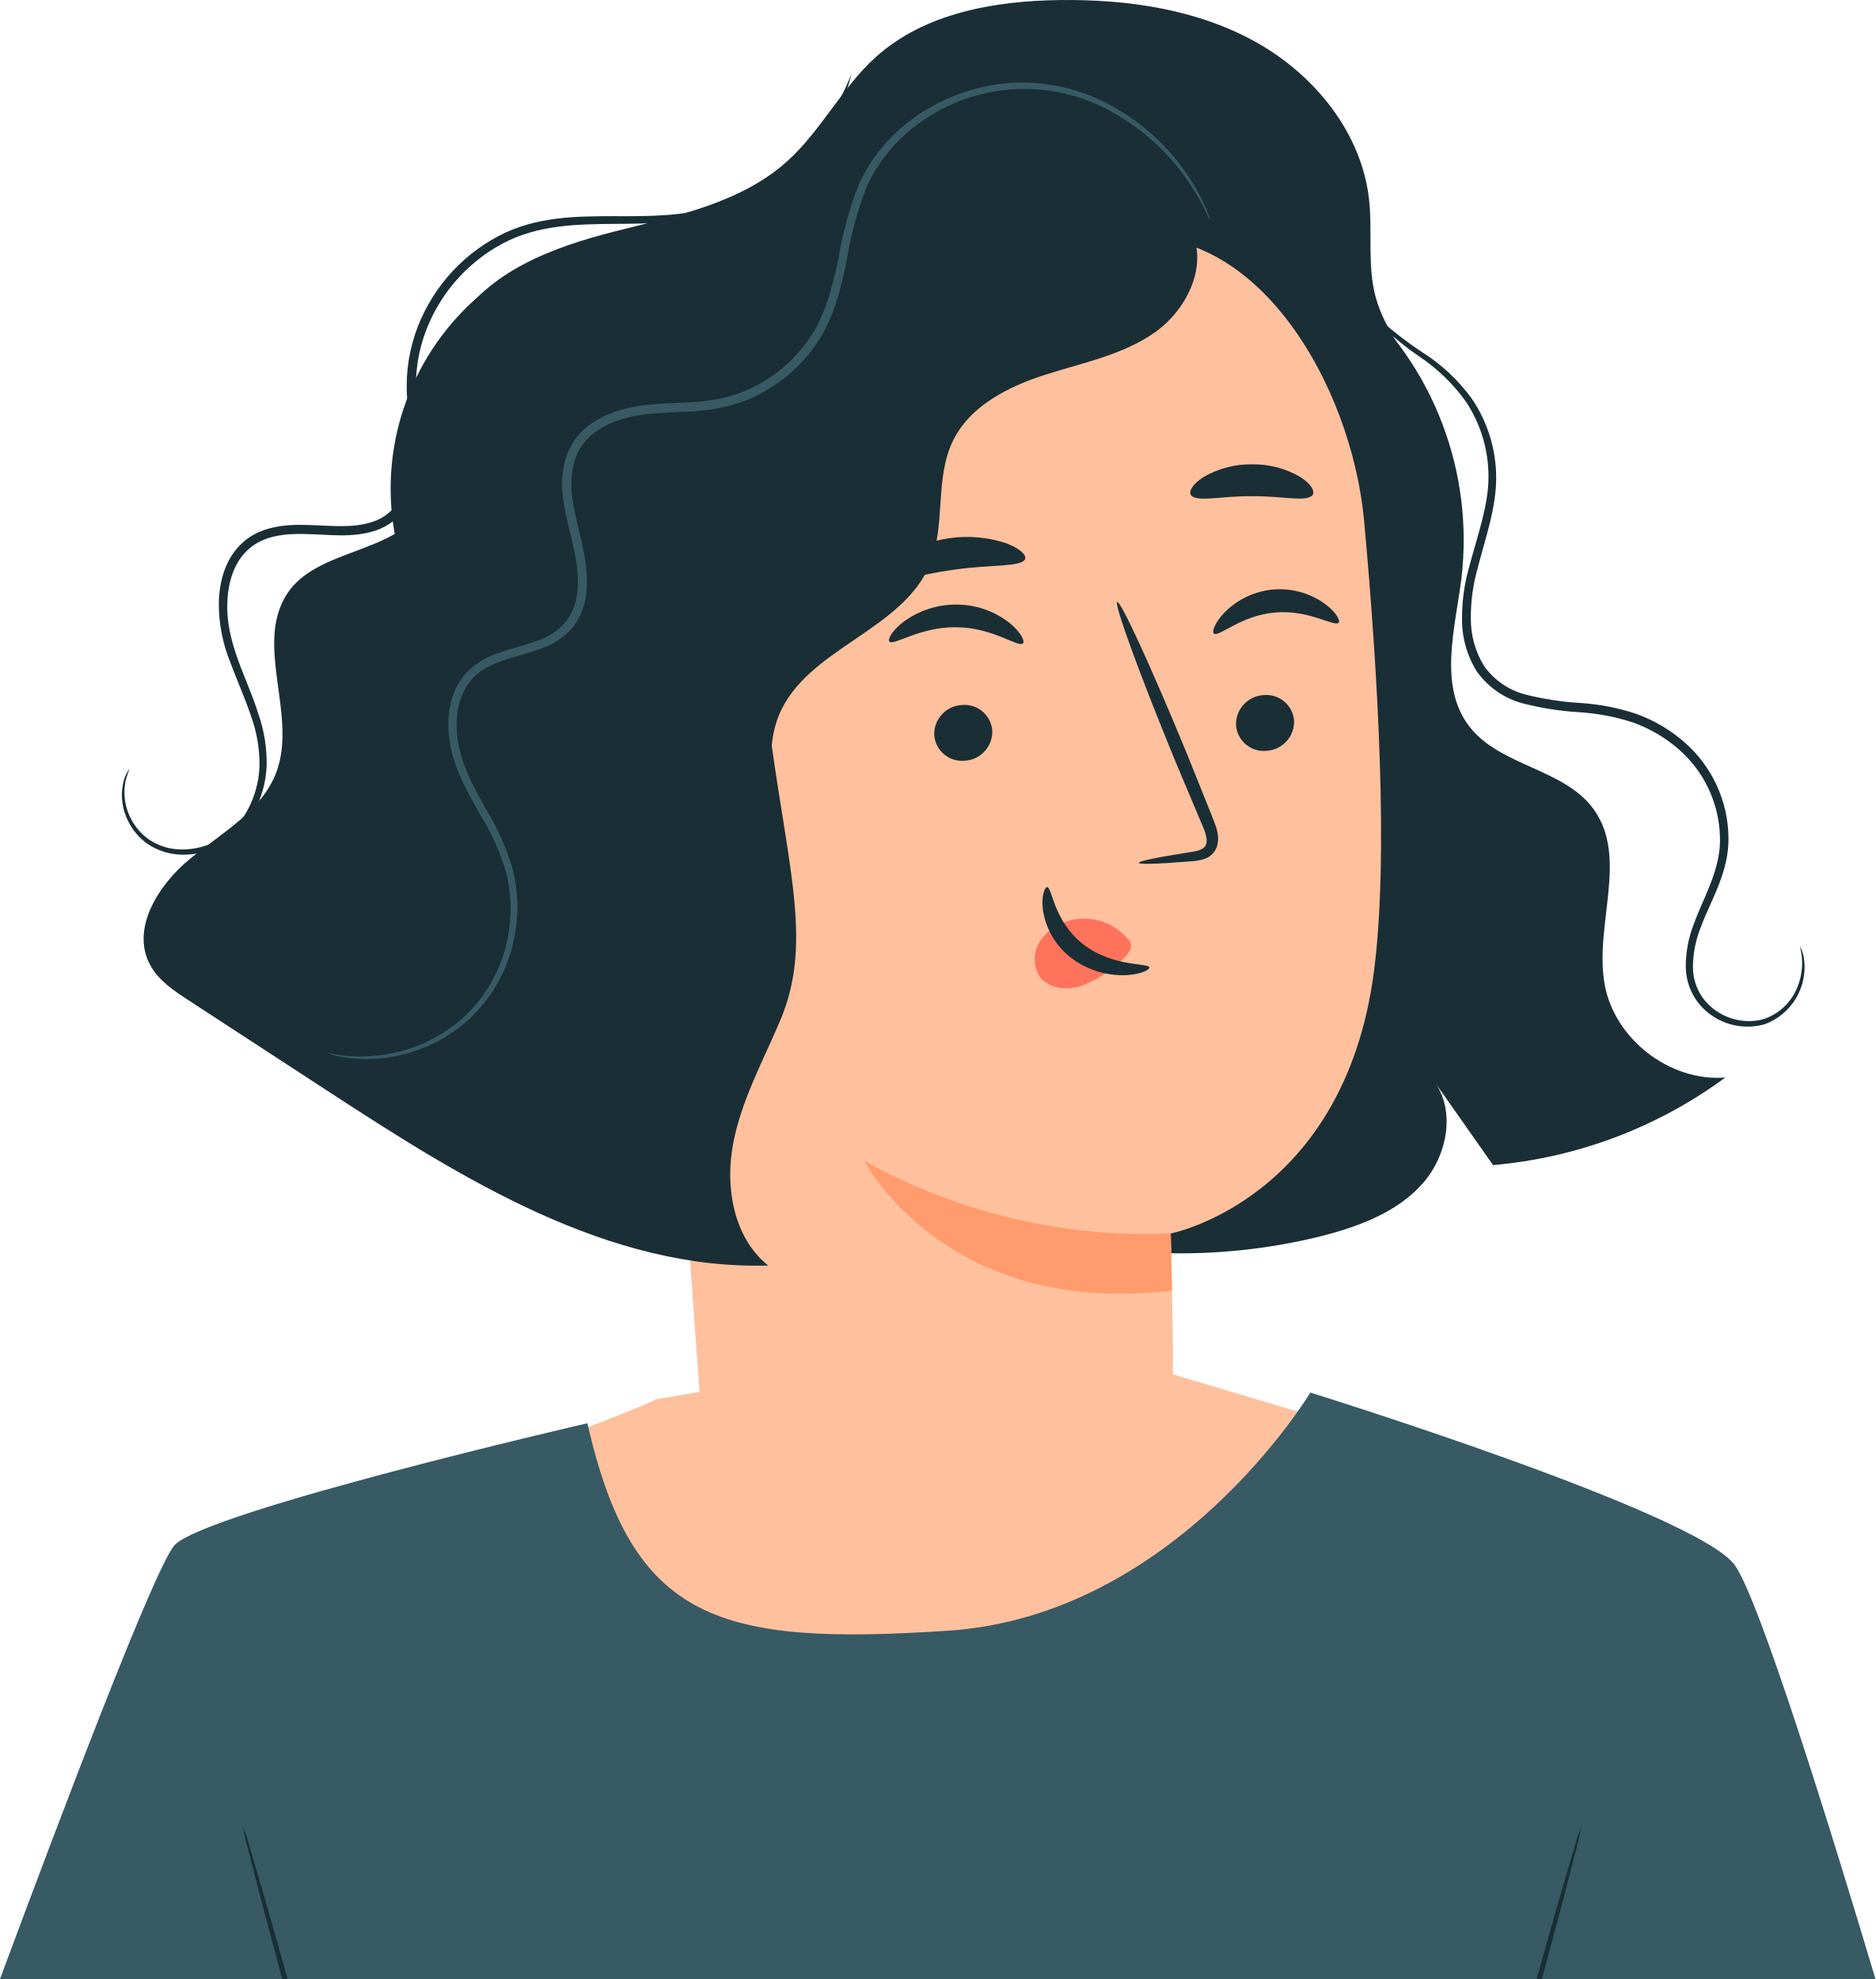
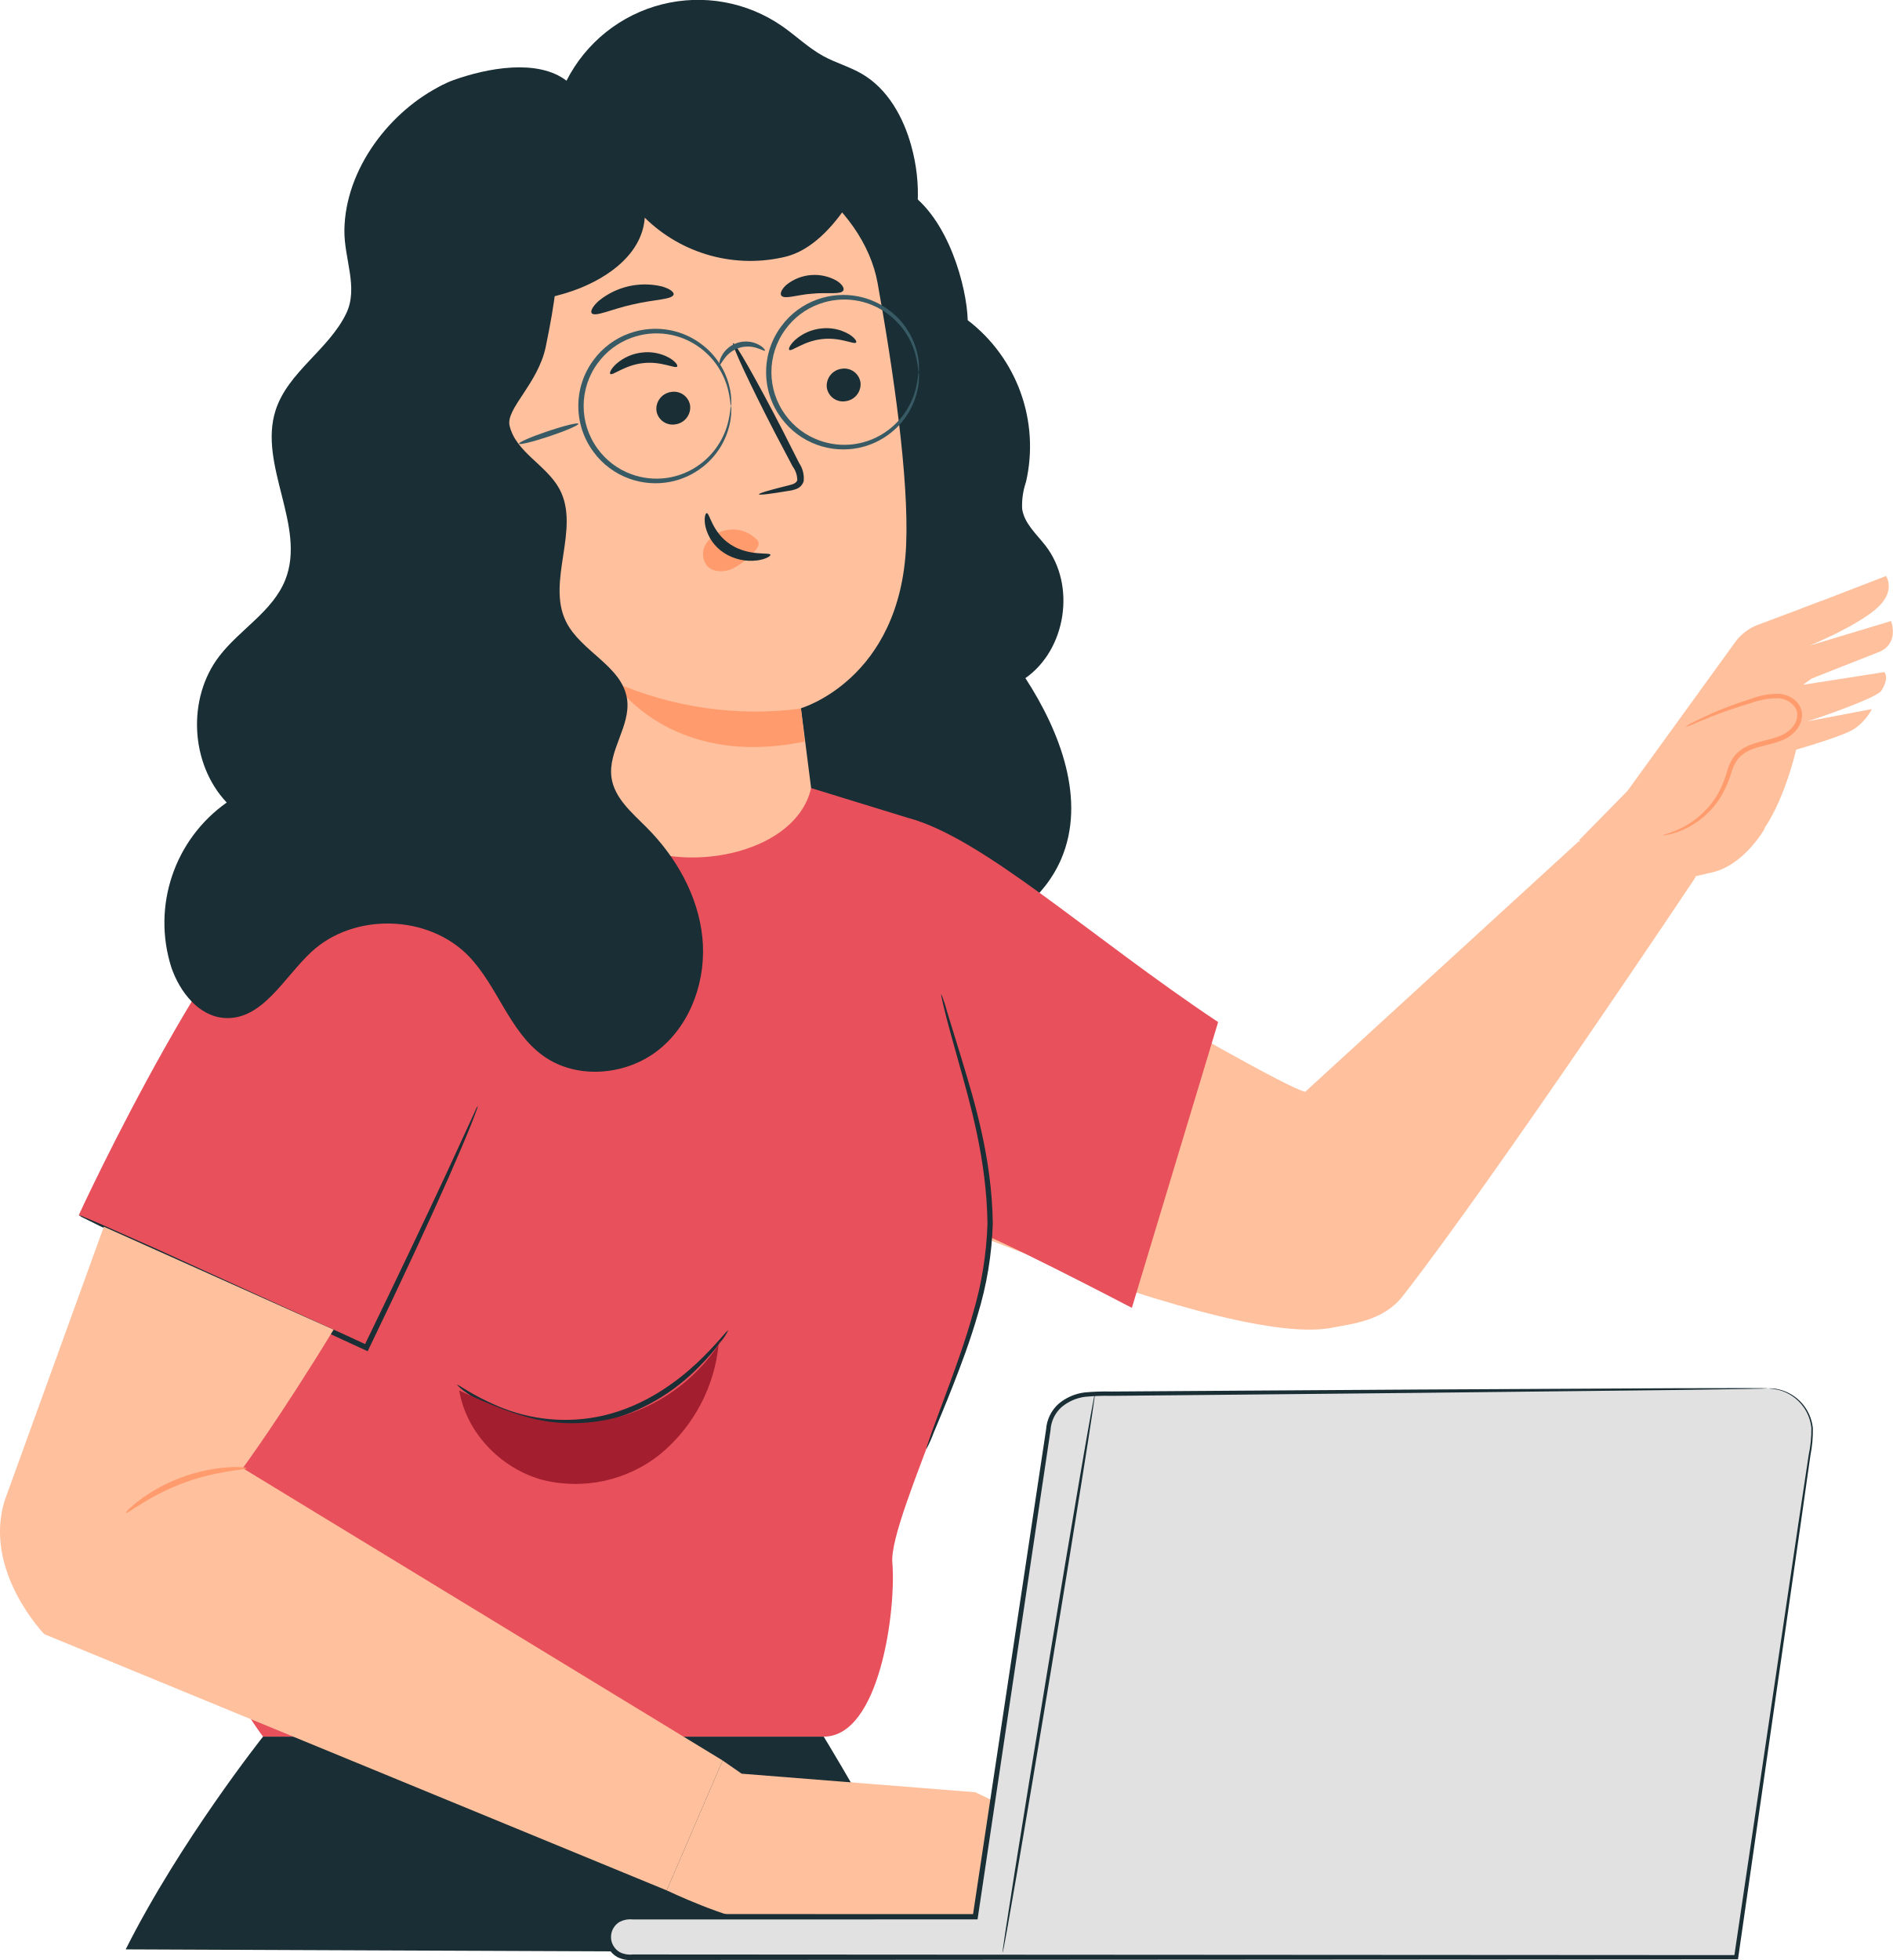
- <svg xmlns="http://www.w3.org/2000/svg" id="mujer" width="286.422" height="302.219" viewBox="0 0 286.422 302.219">
-   <defs>
-     <clipPath id="clip-path">
-       <rect id="Rectángulo_87" data-name="Rectángulo 87" width="286.422" height="302.219" fill="none" />
-     </clipPath>
-   </defs>
-   <g id="Grupo_56" data-name="Grupo 56" clip-path="url(#clip-path)">
-     <path id="Trazado_217" data-name="Trazado 217" d="M173.557,33.142a49.941,49.941,0,0,1,16.457,43.177c-.981,7.729-3.554,16.479,1.2,22.649,4.708,6.106,14.528,6.418,19.021,12.686,5.29,7.378.052,17.717,1.636,26.656,1.488,8.393,9.942,14.936,18.439,14.273a70.126,70.126,0,0,1-35.47,13.371q-4.555-6.477-9.108-12.953c3.47,4.549,2.151,11.463-1.636,15.75s-9.413,6.451-14.943,7.911a89,89,0,0,1-77.287-16.476" transform="translate(33.182 11.971)" fill="#1a2e35" />
-     <path id="Trazado_218" data-name="Trazado 218" d="M42.677,106.521c2.234-5.853,5.766-11.205,7.374-17.26C53.5,76.247,47.823,61.13,54.782,49.6,59.736,41.4,69.614,37.746,78.9,35.377s19.221-4.278,26.372-10.66c5.245-4.68,8.423-11.322,13.651-16.02C126.374,2,136.984.132,147,.008c10.285-.128,20.84,1.376,29.841,6.354s16.244,13.85,17.392,24.073c.558,4.983-.3,10.135,1.024,14.973,1.458,5.318,5.37,9.592,7.665,14.607,4.851,10.6,1.267,24.371-8.133,31.26l-74.853,87.489c-15.063,4.862-50.566-3.648-61.462-15.13s-21.437-42.325-15.794-57.113" transform="translate(14.847 0)" fill="#1a2e35" />
-     <path id="Trazado_219" data-name="Trazado 219" d="M182.78,70.015c-1.892-20.788-16.4-45.955-37.087-43.184L81.356,45.01A12.215,12.215,0,0,0,70.776,57.7L82.053,213.743l-.445.109s15.886,43.69,58.365,29.132c8.423-2.887,12.062-12.274,13.5-21.87l.108-24.691c-.2-12.617-.348-17.789-.336-17.672,0,0,26.482-5.158,31.028-40.022,2.262-17.339.607-45.619-1.493-68.714" transform="translate(25.559 9.615)" fill="#ffc09d" />
-     <path id="Trazado_220" data-name="Trazado 220" d="M113.687,82.992a4.454,4.454,0,0,1-4.168,4.61,4.259,4.259,0,0,1-4.7-3.886,4.455,4.455,0,0,1,4.163-4.613,4.263,4.263,0,0,1,4.706,3.889" transform="translate(37.857 28.566)" fill="#1a2e35" />
-     <path id="Trazado_221" data-name="Trazado 221" d="M147.547,81.88a4.454,4.454,0,0,1-4.168,4.61,4.259,4.259,0,0,1-4.7-3.886,4.455,4.455,0,0,1,4.163-4.613,4.264,4.264,0,0,1,4.706,3.889" transform="translate(50.087 28.164)" fill="#1a2e35" />
-     <path id="Trazado_222" data-name="Trazado 222" d="M155.272,71.189c-.521.789-4.52-2.023-9.723-1.522-5.205.411-8.691,3.881-9.335,3.192-.313-.3.158-1.684,1.669-3.245a11.931,11.931,0,0,1,7.376-3.462A11.811,11.811,0,0,1,153.1,68.28c1.753,1.278,2.437,2.555,2.177,2.909" transform="translate(49.166 23.878)" fill="#1a2e35" />
-     <path id="Trazado_223" data-name="Trazado 223" d="M120.2,73.753c-.647.717-4.563-2.428-10.13-2.462-5.563-.121-9.662,2.912-10.263,2.175-.294-.327.355-1.625,2.147-3a13.49,13.49,0,0,1,8.219-2.639,13.141,13.141,0,0,1,8.058,2.865c1.7,1.424,2.284,2.737,1.97,3.059" transform="translate(36.026 24.499)" fill="#1a2e35" />
-     <path id="Trazado_224" data-name="Trazado 224" d="M128.656,107.38c-.029-.272,2.933-.867,7.741-1.618,1.221-.162,2.371-.436,2.554-1.278.264-.89-.283-2.2-.916-3.6q-1.85-4.392-3.877-9.214c-5.392-13.122-9.332-23.926-8.8-24.138S130.689,77.781,136.08,90.9q1.95,4.853,3.726,9.272c.5,1.379,1.342,2.933.768,4.783a3.069,3.069,0,0,1-1.961,1.846,8.217,8.217,0,0,1-2.069.346c-4.849.4-7.861.5-7.887.23" transform="translate(45.261 24.39)" fill="#1a2e35" />
-     <path id="Trazado_225" data-name="Trazado 225" d="M143.784,141.331a88.343,88.343,0,0,1-46.833-11.109s12.362,24.037,47.014,19.823Z" transform="translate(35.018 47.035)" fill="#ff9b6c" />
-     <path id="Trazado_226" data-name="Trazado 226" d="M130.286,106.143a8.637,8.637,0,0,0-7.828-2.991,7.882,7.882,0,0,0-5.36,3.071,5,5,0,0,0-.221,5.72c1.344,1.783,4.056,2.128,6.324,1.413a18.119,18.119,0,0,0,6.021-3.824,5.249,5.249,0,0,0,1.329-1.455,1.6,1.6,0,0,0-.056-1.782" transform="translate(41.926 37.229)" fill="#ff735d" />
-     <path id="Trazado_227" data-name="Trazado 227" d="M117.667,99.528c.777-.067.932,5.133,5.486,8.7s10.073,2.841,10.133,3.568c.082.324-1.206,1.044-3.543,1.173a12.957,12.957,0,0,1-8.45-2.684,11.274,11.274,0,0,1-4.266-7.3c-.259-2.167.285-3.472.641-3.452" transform="translate(42.245 35.949)" fill="#1a2e35" />
-     <path id="Trazado_228" data-name="Trazado 228" d="M120.808,63.576c-.436,1.315-5.236.832-10.836,1.665-5.62.721-10.105,2.492-10.884,1.345-.348-.55.408-1.8,2.205-3.109a19.067,19.067,0,0,1,16.548-2.294c2.087.775,3.153,1.77,2.967,2.393" transform="translate(35.76 21.756)" fill="#1a2e35" />
-     <path id="Trazado_229" data-name="Trazado 229" d="M152.209,56.8c-.932,1.115-4.736.09-9.272.163-4.538-.067-8.355.964-9.271-.15-.4-.542.173-1.648,1.821-2.725a14.21,14.21,0,0,1,7.487-1.993,14.053,14.053,0,0,1,7.455,1.982c1.633,1.074,2.19,2.179,1.78,2.722" transform="translate(48.234 18.816)" fill="#1a2e35" />
-     <path id="Trazado_230" data-name="Trazado 230" d="M69.057,49.63c3.433-4.759,9.3-7.006,14.867-8.849A319.083,319.083,0,0,1,158.148,25.7c2.869,5.3-.359,12.158-5.253,15.673s-11.017,4.7-16.758,6.53-11.676,4.8-14.269,10.235c-2.758,5.784-1.017,12.878-3.481,18.793-4.239,10.176-18.861,12.81-23.041,23.01-3.162,7.715.975,16.295,1.708,24.6a29.789,29.789,0,0,1-30.883,32.445q-.39-44.713-.781-89.429c-.054-6.208.034-12.89,3.666-17.926" transform="translate(23.616 9.282)" fill="#1a2e35" />
-     <path id="Trazado_231" data-name="Trazado 231" d="M23.29,117.024c4.9-3.977,10.964-7.329,13.131-13.257,3.154-8.635-3.384-19.284,1.542-27.047,4.492-7.081,16.66-6.116,20.868-13.368,3.287-5.664.091-10.975,1.482-16.023s8.853-9.169,14.016-8.3l37.716,60.824c2.8,19.921,6.082,30.613,1.28,41.952-2.634,6.219-5.967,12.244-7.2,18.884s.1,14.3,5.371,18.519c-24.365.715-46.49-13.1-66.909-26.415L22.971,138.7c-2.249-1.466-4.589-3.029-5.863-5.392-3-5.555,1.281-12.307,6.181-16.284" transform="translate(5.821 14.054)" fill="#1a2e35" />
-     <path id="Trazado_232" data-name="Trazado 232" d="M36.8,157.521a11.514,11.514,0,0,0,2.57.625,22.115,22.115,0,0,0,7.586-.166,23.424,23.424,0,0,0,10.823-5.16,23.049,23.049,0,0,0,7.638-13.849,23.765,23.765,0,0,0-.34-9.347,37.957,37.957,0,0,0-4.065-9.241c-1.648-3.012-3.459-6.108-4.192-9.588-.727-3.417-.538-7.429,1.8-10.228,2.354-2.85,6.49-3.373,10.37-4.721a11.114,11.114,0,0,0,5.363-3.58,10.872,10.872,0,0,0,1.982-6.282c.165-4.448-1.529-8.6-2.141-12.779a13.8,13.8,0,0,1,.264-6.2A8.654,8.654,0,0,1,78.2,62.252c3.626-2.332,8.117-2.511,12.439-2.68,4.345-.1,8.917-.853,12.69-3.068a23.6,23.6,0,0,0,9.017-8.863c2.066-3.675,2.946-7.689,3.728-11.478a54.387,54.387,0,0,1,2.914-10.8,24.277,24.277,0,0,1,6.129-8.325,27.289,27.289,0,0,1,32.045-2.914,33.291,33.291,0,0,1,9,7.579c4.137,5.062,5.186,8.672,5.374,8.563a2.467,2.467,0,0,0-.2-.641c-.169-.41-.368-1.045-.753-1.821a31.85,31.85,0,0,0-3.994-6.449,33.067,33.067,0,0,0-9.027-7.914,28.508,28.508,0,0,0-15.309-4.184,28.964,28.964,0,0,0-17.906,6.9,25.427,25.427,0,0,0-6.5,8.712A55.277,55.277,0,0,0,114.8,35.9c-.792,3.773-1.677,7.643-3.625,11.075a22.277,22.277,0,0,1-8.514,8.318c-3.584,2.076-7.747,2.769-12.082,2.875-4.277.174-9.081.3-13.141,2.9a10.094,10.094,0,0,0-4.326,5.514,15.163,15.163,0,0,0-.31,6.835c.677,4.424,2.311,8.445,2.148,12.532a9.52,9.52,0,0,1-1.689,5.5,9.79,9.79,0,0,1-4.727,3.132c-1.851.677-3.826,1.105-5.744,1.812a11.542,11.542,0,0,0-5.166,3.343c-2.709,3.31-2.8,7.7-2.023,11.328.824,3.746,2.722,6.9,4.384,9.9a37.169,37.169,0,0,1,4.032,8.935,22.854,22.854,0,0,1,.41,8.927,22.315,22.315,0,0,1-7.167,13.406,23.179,23.179,0,0,1-10.414,5.217c-6.423,1.3-10.05-.173-10.046.082" transform="translate(13.291 3.342)" fill="#375a64" />
-     <path id="Trazado_233" data-name="Trazado 233" d="M14.818,114.455a5.112,5.112,0,0,0-.9,1.945,8.719,8.719,0,0,0,.747,6.07,9.237,9.237,0,0,0,2.946,3.418,9.68,9.68,0,0,0,5.118,1.635,12.135,12.135,0,0,0,10.962-6.23,16.27,16.27,0,0,0,2.092-7.315,22.667,22.667,0,0,0-1.315-8.1C32.8,100.526,29.557,95.237,29.781,89.1c.079-2.977.935-6.176,3.226-8.208,2.27-2.085,5.638-2.457,8.959-2.324,3.329.05,6.934.653,10.561-.574a9.149,9.149,0,0,0,4.5-3.427,13.077,13.077,0,0,0,2.039-5.269c.633-3.764-.076-7.387-.348-10.835a23.7,23.7,0,0,1,1.049-9.973A25.284,25.284,0,0,1,71.79,34.212c5.416-2.914,11.52-2.958,17.019-3.019,5.536-.022,10.885-.106,15.484-1.67a32.039,32.039,0,0,0,11.211-6.31,31.823,31.823,0,0,0,6.332-7.357A23.061,23.061,0,0,0,125.1,8.293a44.572,44.572,0,0,1-3.728,7.262,32.4,32.4,0,0,1-6.38,7.052,31.692,31.692,0,0,1-11,5.959c-4.448,1.448-9.633,1.481-15.19,1.452-5.5.018-11.825-.023-17.619,3.037A26.508,26.508,0,0,0,58.451,48.047a25.086,25.086,0,0,0-1.141,10.527c.286,3.534.945,7.065.357,10.481-.515,3.4-2.442,6.577-5.615,7.608-3.125,1.09-6.634.58-10.051.515-3.369-.128-7.221.234-9.9,2.706-2.677,2.42-3.551,6-3.622,9.177a23.842,23.842,0,0,0,1.778,9.151c1.044,2.81,2.23,5.427,3.1,8.03a21.644,21.644,0,0,1,1.338,7.691,15.28,15.28,0,0,1-1.869,6.862,11.3,11.3,0,0,1-10.069,5.938,9.016,9.016,0,0,1-4.766-1.4,8.763,8.763,0,0,1-2.834-3.112,8.662,8.662,0,0,1-.957-5.751c.276-1.343.69-1.975.618-2.009" transform="translate(4.938 2.995)" fill="#1a2e35" />
-     <path id="Trazado_234" data-name="Trazado 234" d="M219.853,132.856a9.616,9.616,0,0,1-.391,6.343,8.374,8.374,0,0,1-5.3,4.87,8.785,8.785,0,0,1-8.791-2.871,8.07,8.07,0,0,1-1.838-5.186,16.787,16.787,0,0,1,1.229-6.1c1.492-4.047,4.338-8.389,4.2-13.766a19.611,19.611,0,0,0-6.7-14.391,22.977,22.977,0,0,0-7.37-4.353,33.731,33.731,0,0,0-8.584-1.666,45.51,45.51,0,0,1-8.35-1.288,11.173,11.173,0,0,1-6.334-4.38,13.743,13.743,0,0,1-2.009-7.3,27.343,27.343,0,0,1,1-7.455c1.231-4.8,2.914-9.445,2.871-14.1a21.542,21.542,0,0,0-3.758-12.006,27.811,27.811,0,0,0-7.583-7.07,52.371,52.371,0,0,1-6.11-4.678,16.28,16.28,0,0,1-3.727-5.3c-.023.007,0,.152.083.43a6.832,6.832,0,0,0,.427,1.213,12.976,12.976,0,0,0,2.829,4.054,48.317,48.317,0,0,0,6.036,4.929,27.536,27.536,0,0,1,7.216,6.986,20.661,20.661,0,0,1,3.415,11.444c0,4.379-1.661,8.883-2.961,13.775a28.478,28.478,0,0,0-1.084,7.8,15.038,15.038,0,0,0,2.2,8.038A12.548,12.548,0,0,0,177.56,95.8a46.135,46.135,0,0,0,8.615,1.349,32.65,32.65,0,0,1,8.245,1.582,21.7,21.7,0,0,1,6.93,4.067,18.34,18.34,0,0,1,6.312,13.37c.189,4.919-2.456,9.09-4,13.342a17.718,17.718,0,0,0-1.22,6.534,9.084,9.084,0,0,0,2.168,5.805,9.609,9.609,0,0,0,9.772,2.981,9.269,9.269,0,0,0,6.061-10.352,5.085,5.085,0,0,0-.6-1.621" transform="translate(55.01 11.617)" fill="#1a2e35" />
-     <path id="Trazado_235" data-name="Trazado 235" d="M68.95,35.575c-2.328,7.707-9.144,13.072-13.615,19.769-6.3,9.443-7.752,21.284-7.889,32.636.323-5.348-1.821-10.5-2.868-15.752a38.858,38.858,0,0,1,26.1-44.549" transform="translate(15.837 9.997)" fill="#1a2e35" />
-     <path id="Trazado_236" data-name="Trazado 236" d="M79.356,159.712c4.565-1.28-22.577,9.094-23.132,9.272L80.461,208.46l93.975,19.995,35.356-57.441L138.338,149.7Z" transform="translate(20.308 54.071)" fill="#ffc09d" />
-     <path id="Trazado_237" data-name="Trazado 237" d="M286.423,245.788c-6.879-23-17.69-57.889-21.48-63.195-5.727-8.016-64.827-26.358-64.827-26.358s-20.433,34.076-55.361,36.367-48.174-1.335-55.045-31.685c0,0-58.5,13.5-63.078,18.655C23.644,182.935,9.48,220.257,0,245.788Z" transform="translate(0 56.431)" fill="#375a64" />
-     <path id="Trazado_238" data-name="Trazado 238" d="M29.817,215.305c.947,3.6,2.123,7.989,3.445,12.861h.809c-1.383-4.941-2.643-9.385-3.687-13.009-.894-3.041-1.632-5.55-2.186-7.435a18.881,18.881,0,0,0-.911-2.7,18.552,18.552,0,0,0,.6,2.78c.49,1.9,1.141,4.435,1.932,7.5" transform="translate(9.852 74.053)" fill="#1a2e35" />
-     <path id="Trazado_239" data-name="Trazado 239" d="M176.654,215.305c-.949,3.6-2.125,7.989-3.447,12.861H172.4c1.382-4.941,2.642-9.385,3.687-13.009.894-3.041,1.631-5.55,2.185-7.435a18.891,18.891,0,0,1,.911-2.7,18.32,18.32,0,0,1-.6,2.78c-.49,1.9-1.141,4.435-1.93,7.5" transform="translate(62.27 74.053)" fill="#1a2e35" />
+ <svg xmlns="http://www.w3.org/2000/svg" width="344.358" height="356.5" viewBox="0 0 344.358 356.5">
+   <g id="mujer" transform="translate(-555 -649)">
+     <path id="Trazado_217" data-name="Trazado 217" d="M133.741,26.527c-1.446-5.225-4.282-10.35-8.966-13.085-2.222-1.3-4.748-1.992-7.007-3.224-2.727-1.485-4.977-3.7-7.529-5.467A26.839,26.839,0,0,0,71.02,14.675c-5.27-4.019-14.412-2.32-20.647-.076S38.92,24.278,37.42,30.734l29.26,8.849c5.855,6.395,12.359,12.327,19.984,16.456s16.478,6.356,25.05,5.064,16.749-6.421,20.617-14.18c3.113-6.235,3.267-13.677,1.409-20.395" transform="translate(587.041 649)" fill="#1a2e35" />
+     <path id="Trazado_218" data-name="Trazado 218" d="M126.622,107.33c7.434-5.2,9.222-16.881,3.683-24.064-1.648-2.138-3.9-4.071-4.275-6.746a13.23,13.23,0,0,1,.709-4.895,28.907,28.907,0,0,0-10.608-29.4c-.154-6-3.516-18.676-11.124-23.524L70.437,23.561Q72.8,78.168,70.12,132.836c-.273,5.578-.475,11.583,2.575,16.263,4.327,6.632,13.352,8.01,21.269,8.214,7.573.195,15.294-.13,22.442-2.636s13.725-7.458,16.719-14.417c4.611-10.714-.147-23.149-6.5-32.93" transform="translate(614.918 665.014)" fill="#1a2e35" />
+     <path id="Trazado_219" data-name="Trazado 219" d="M44.178,37.144,43.131,29.4,88.746,15.161c14.206-3.174,31.413,9.448,33.982,23.775,2.855,15.917,5.712,35.464,5.188,47.646-1.052,24.493-19.138,29.676-19.138,29.676l1.851,14.521a26.832,26.832,0,0,1-53.219,6.9Z" transform="translate(591.931 661.558)" fill="#ffc09d" />
+     <path id="Trazado_220" data-name="Trazado 220" d="M87.166,38.58a3.105,3.105,0,0,1-2.617,3.454,2.969,2.969,0,0,1-3.5-2.415,3.106,3.106,0,0,1,2.612-3.456,2.972,2.972,0,0,1,3.5,2.417" transform="translate(624.371 679.925)" fill="#1a2e35" />
+     <path id="Trazado_221" data-name="Trazado 221" d="M89.54,34.764c-.336.445-2.873-1.015-6.191-.624-3.321.342-5.561,2.33-5.968,1.966-.2-.16.108-.932,1.08-1.825a8.5,8.5,0,0,1,4.72-2.072,8.175,8.175,0,0,1,4.984,1c1.112.665,1.541,1.353,1.374,1.556" transform="translate(621.209 676.535)" fill="#1a2e35" />
+     <path id="Trazado_222" data-name="Trazado 222" d="M70.47,40.851a3.107,3.107,0,0,1-2.617,3.454,2.97,2.97,0,0,1-3.5-2.415,3.106,3.106,0,0,1,2.614-3.456,2.971,2.971,0,0,1,3.5,2.417" transform="translate(610.075 681.869)" fill="#1a2e35" />
+     <path id="Trazado_223" data-name="Trazado 223" d="M72,37.118c-.338.447-2.875-1.012-6.192-.624-3.321.345-5.559,2.333-5.968,1.968-.2-.16.106-.932,1.082-1.825a8.49,8.49,0,0,1,4.719-2.072,8.181,8.181,0,0,1,4.986,1c1.108.668,1.541,1.355,1.374,1.556" transform="translate(606.189 678.553)" fill="#1a2e35" />
+     <path id="Trazado_224" data-name="Trazado 224" d="M76.56,61.114c-.037-.187,1.986-.78,5.281-1.593.837-.186,1.621-.446,1.7-1.041a4.342,4.342,0,0,0-.856-2.447q-1.548-2.94-3.248-6.166c-4.539-8.791-7.928-16.058-7.573-16.238s4.323,6.8,8.862,15.591q1.648,3.255,3.148,6.217a4.939,4.939,0,0,1,.824,3.276,2.143,2.143,0,0,1-1.253,1.4,5.721,5.721,0,0,1-1.416.366c-3.345.568-5.43.824-5.465.637" transform="translate(616.508 677.791)" fill="#1a2e35" />
+     <path id="Trazado_225" data-name="Trazado 225" d="M94.194,71.665a64.1,64.1,0,0,1-34.032-4.843s10.063,15.91,34.706,10.842Z" transform="translate(606.514 706.216)" fill="#ff9b6c" />
+     <path id="Trazado_226" data-name="Trazado 226" d="M78.588,53.64a6.019,6.019,0,0,0-5.619-1.6,5.49,5.49,0,0,0-3.538,2.456,3.483,3.483,0,0,0,.193,3.987c1.039,1.156,2.946,1.233,4.477.6a12.645,12.645,0,0,0,3.952-3.02,3.675,3.675,0,0,0,.835-1.091,1.117,1.117,0,0,0-.147-1.234" transform="translate(613.997 693.427)" fill="#ff9b6c" />
+     <path id="Trazado_227" data-name="Trazado 227" d="M69.43,50.278c.536-.093.958,3.508,4.336,5.712s7.169,1.366,7.254,1.867c.076.219-.774.8-2.391,1.027A9.032,9.032,0,0,1,72.6,57.53a7.861,7.861,0,0,1-3.4-4.815c-.31-1.491-.011-2.43.238-2.437" transform="translate(614.132 692.048)" fill="#1a2e35" />
+     <path id="Trazado_228" data-name="Trazado 228" d="M72.933,29.707c-.223.941-3.588.893-7.429,1.81-3.859.841-6.868,2.343-7.479,1.593-.275-.36.174-1.272,1.344-2.292a13.283,13.283,0,0,1,11.357-2.593c1.5.412,2.3,1.038,2.207,1.483" transform="translate(604.617 672.857)" fill="#1a2e35" />
+     <path id="Trazado_229" data-name="Trazado 229" d="M87.9,29.768c-.5.82-2.875.3-5.628.581-2.764.182-5.021,1.09-5.649.364-.278-.356,0-1.155.937-1.984a8.189,8.189,0,0,1,9.084-.761c1.062.663,1.47,1.4,1.255,1.8" transform="translate(620.523 672.065)" fill="#1a2e35" />
+     <path id="Trazado_230" data-name="Trazado 230" d="M50.592,15.6c-4.728,1.552-10.072,14.456-8.685,19.236s5.842,8.247,10.666,9.471,9.951.492,14.713-.954C74.02,41.3,81.124,36.664,81.6,29.641a27.366,27.366,0,0,0,25.75,7.072c9.021-2.331,15.706-16.129,18.241-25.093Z" transform="translate(590.692 658.95)" fill="#1a2e35" />
+     <path id="Trazado_231" data-name="Trazado 231" d="M84.442,46.262c-.11.007-.056-1.216-.609-3.286a13.61,13.61,0,0,0-4.986-7.286A13.268,13.268,0,0,0,66.306,33.87,13.048,13.048,0,0,0,60.2,38.481a13.134,13.134,0,0,0,0,15.563,13.065,13.065,0,0,0,6.109,4.611,13.259,13.259,0,0,0,12.541-1.823,13.586,13.586,0,0,0,4.986-7.286c.553-2.068.5-3.289.609-3.284a3.018,3.018,0,0,1,.054.876,10.7,10.7,0,0,1-.3,2.5,13.568,13.568,0,0,1-4.934,7.737,13.8,13.8,0,0,1-5.869,2.679A14.014,14.014,0,0,1,66,59.492,13.874,13.874,0,0,1,59.435,54.6a14,14,0,0,1,0-16.686A13.877,13.877,0,0,1,66,33.033a14.03,14.03,0,0,1,7.39-.562,13.8,13.8,0,0,1,5.868,2.679A13.566,13.566,0,0,1,84.2,42.886a10.7,10.7,0,0,1,.3,2.5,3.017,3.017,0,0,1-.054.876" transform="translate(603.531 676.588)" fill="#375a64" />
+     <path id="Trazado_232" data-name="Trazado 232" d="M102.845,42.946c-.11.007-.056-1.216-.609-3.284a13.6,13.6,0,0,0-4.986-7.286,13.262,13.262,0,0,0-12.541-1.823A13.048,13.048,0,0,0,78.6,35.165a13.134,13.134,0,0,0,0,15.563,13.065,13.065,0,0,0,6.109,4.611A13.259,13.259,0,0,0,97.25,53.516a13.592,13.592,0,0,0,4.986-7.286c.553-2.068.5-3.291.609-3.284a3.017,3.017,0,0,1,.054.876,10.7,10.7,0,0,1-.3,2.5,13.568,13.568,0,0,1-4.934,7.737A13.8,13.8,0,0,1,91.8,56.738a14.032,14.032,0,0,1-7.39-.562,13.886,13.886,0,0,1-6.569-4.888,14,14,0,0,1,0-16.686,13.877,13.877,0,0,1,6.567-4.886,14.03,14.03,0,0,1,7.39-.562,13.776,13.776,0,0,1,5.868,2.679A13.566,13.566,0,0,1,102.6,39.57a10.7,10.7,0,0,1,.3,2.5,3.017,3.017,0,0,1-.054.876" transform="translate(619.288 673.749)" fill="#375a64" />
+     <path id="Trazado_233" data-name="Trazado 233" d="M70.569,37.687c-.115-.022-.134-.657.321-1.546a5.02,5.02,0,0,1,6.762-2.109c.882.475,1.225,1.006,1.143,1.09-.093.113-.577-.2-1.409-.46a5.23,5.23,0,0,0-5.92,1.847c-.538.685-.757,1.218-.9,1.179" transform="translate(615.365 677.655)" fill="#375a64" />
+     <path id="Trazado_234" data-name="Trazado 234" d="M61.673,41.549c.095.251-2.257,1.266-5.251,2.272s-5.485,1.611-5.559,1.355S53.138,43.9,56.113,42.9s5.465-1.606,5.559-1.355" transform="translate(598.549 684.528)" fill="#375a64" />
+     <path id="Trazado_235" data-name="Trazado 235" d="M204.417,70.324c3.989-1.543,2.341-5.691,2.341-5.691L191.928,69.1s7.87-3.189,11.9-6.489,2.021-6.17,2.021-6.17l-15.281,5.9-8.637,5.088-21.629,33.017s16.9,8.266,19.9,5.882c5.259-4.19,8.13-13.545,9.3-18.3,2.118-.613,8.795-2.6,10.6-3.8a9.978,9.978,0,0,0,3.174-3.584L191.5,82.885c1.708-.5,12.624-4.24,13.491-5.576,1.522-2.348.564-3.393.564-3.393l-14.791,2.307,1.524-1.112s8.283-3.3,12.127-4.787" transform="translate(692.263 697.327)" fill="#ffc09d" />
+     <path id="Trazado_236" data-name="Trazado 236" d="M221.013,82.973l-49.768,45.565c-6.179-1.426-81.959-46.725-81.959-46.725L77.31,140.1s77.556,35.655,98.9,31.328c3.484-.705,9.216-1.151,12.81-5.769,17.074-21.941,53.295-76.227,53.295-76.227Z" transform="translate(621.197 719.052)" fill="#ffc09d" />
+     <path id="Trazado_237" data-name="Trazado 237" d="M188.491,100.346l-8.977-4.334L186,84.256,191.083,73.5l7.885-14.64-12.017,4.511a9.284,9.284,0,0,0-3.625,2.77L163.549,93.446l-8.767,8.934,8.461,22.761,9.942-15.52L179,108.267c5.816-1.355,9.491-7.921,9.491-7.921" transform="translate(687.532 699.396)" fill="#ffc09d" />
+     <path id="Trazado_238" data-name="Trazado 238" d="M167.012,73.865A75.343,75.343,0,0,1,179.9,68.827a10.689,10.689,0,0,1,4.457-.577,4.009,4.009,0,0,1,3.375,2.63c.453,1.654-.626,3.408-2.064,4.344a16.012,16.012,0,0,1-4.832,1.7,8.4,8.4,0,0,0-4.477,2.365c-1.036,1.238-1.368,2.9-1.912,4.416A15.541,15.541,0,0,1,163,93.526" transform="translate(694.569 707.383)" fill="#ffc09d" />
+     <path id="Trazado_239" data-name="Trazado 239" d="M163,93.71c-.017-.078.8-.241,2.166-.789a15.985,15.985,0,0,0,5.172-3.375,15.153,15.153,0,0,0,2.617-3.349,21.173,21.173,0,0,0,1.817-4.572,7.451,7.451,0,0,1,1.34-2.51,6.718,6.718,0,0,1,2.448-1.71c1.843-.809,3.874-1,5.673-1.749a5.6,5.6,0,0,0,2.274-1.58A3.552,3.552,0,0,0,187.4,71.7c-.084-1.7-1.89-2.81-3.469-2.9a13.792,13.792,0,0,0-4.761.811c-1.5.436-2.883.882-4.136,1.318-2.508.876-4.5,1.7-5.868,2.276a14.132,14.132,0,0,1-2.157.85,10.145,10.145,0,0,1,2.012-1.16,61.762,61.762,0,0,1,5.8-2.549c1.251-.477,2.636-.962,4.139-1.433A14.128,14.128,0,0,1,184,67.988a5.183,5.183,0,0,1,2.731.976,3.637,3.637,0,0,1,1.533,2.684c.087,2.259-1.734,4.086-3.692,4.821-1.975.8-3.982.988-5.667,1.728a5.9,5.9,0,0,0-2.157,1.472,6.72,6.72,0,0,0-1.212,2.226,21.048,21.048,0,0,1-1.951,4.672A15.357,15.357,0,0,1,170.766,90a15.081,15.081,0,0,1-5.48,3.243,10.384,10.384,0,0,1-1.682.42c-.392.061-.6.078-.6.048" transform="translate(694.569 707.201)" fill="#ff9b6c" />
+     <path id="Trazado_240" data-name="Trazado 240" d="M139.307,170.166h-102s-15.062,18.954-24.989,38.7l145.385.6c2.853-4.68-18.4-39.3-18.4-39.3" transform="translate(565.547 794.704)" fill="#1a2e35" />
+     <path id="Trazado_241" data-name="Trazado 241" d="M163.342,157.007c-3.453-45.662-14.785-74.352-14.785-74.352L130.889,77.22C128.218,88.888,109.2,92.744,98.375,87.639l-11.46-5.992c-36.77-5.515-34.868-2.463-43.371,2.645-7.384,4.438-6.707,37.563-6.707,37.563S18.508,208.165,19.51,222.009s11.67,27.744,11.67,27.744h102c10.269,0,13.2-23.223,12.485-31.651s18.807-46.085,17.675-61.095" transform="translate(571.672 715.119)" fill="#e8505b" />
+     <path id="Trazado_242" data-name="Trazado 242" d="M44.794,140.261a8.046,8.046,0,0,0,1.71,1.446A32.272,32.272,0,0,0,60.488,147.4a29.926,29.926,0,0,0,11.13-.481,36.682,36.682,0,0,0,17.315-10.046,42.881,42.881,0,0,0,3.982-4.624,8.468,8.468,0,0,0,1.2-1.892c-.154-.121-2,2.478-5.7,5.968-3.681,3.421-9.485,7.8-17.033,9.545a31.192,31.192,0,0,1-19.285-1.778c-4.674-1.988-7.176-4.006-7.3-3.826" transform="translate(593.353 760.611)" fill="#1a2e35" />
+     <path id="Trazado_243" data-name="Trazado 243" d="M92.221,131.876A29.71,29.71,0,0,1,81.742,151.92a24.655,24.655,0,0,1-21.828,4.756c-7.442-2.127-13.619-8.565-14.908-16.2,5.246,2.389,10.575,4.806,16.276,5.667a31.957,31.957,0,0,0,31.428-14.835l-.83.878" transform="translate(593.537 761.435)" fill="#a31f2f" />
+     <path id="Trazado_244" data-name="Trazado 244" d="M7.718,152.707l51.4,24.1s20.955-46.354,22.756-52.691,7.455-16.368,1.659-29.583S62.206,76.463,53.606,82.1C34.37,94.7,7.718,152.707,7.718,152.707" transform="translate(561.609 717.314)" fill="#e8505b" />
+     <path id="Trazado_245" data-name="Trazado 245" d="M99.738,154.842c2.4,0,29.958,14.416,29.958,14.416l15.691-51.977c-23.431-15.613-42.662-33.45-56.374-37.134L96.219,123.1Z" transform="translate(631.217 717.625)" fill="#e8505b" />
+     <path id="Trazado_246" data-name="Trazado 246" d="M7.718,128.245a4.465,4.465,0,0,1,1.021.36l2.846,1.208,10.388,4.611,34.114,15.553,4.162,1.918-.65.232c5.933-12.223,11.13-23.162,14.811-31.055,1.778-3.863,3.23-7.017,4.3-9.337.468-1.019.85-1.853,1.158-2.526a3.693,3.693,0,0,1,.46-.856,3.8,3.8,0,0,1-.286.928c-.219.6-.54,1.478-.995,2.6-.9,2.248-2.266,5.48-4.024,9.469-3.523,7.974-8.619,18.967-14.534,31.209l-.21.436-.44-.2-4.164-1.916L21.679,135.059l-10.256-4.9c-1.121-.557-2.038-1.012-2.768-1.375a4.369,4.369,0,0,1-.937-.542" transform="translate(561.609 741.776)" fill="#1a2e35" />
+     <path id="Trazado_247" data-name="Trazado 247" d="M93.492,97.4a23.6,23.6,0,0,1,1.065,3.2c.685,2.22,1.6,5.183,2.7,8.774,2.227,7.39,5.472,17.809,5.621,29.8a63.149,63.149,0,0,1-2.738,16.535c-1.429,4.949-3.087,9.278-4.5,12.892s-2.64,6.5-3.475,8.505a23.133,23.133,0,0,1-1.381,3.078,2.953,2.953,0,0,1,.219-.848c.223-.648.49-1.427.811-2.365.807-2.179,1.882-5.088,3.187-8.613,1.325-3.638,2.911-7.973,4.279-12.892a64.621,64.621,0,0,0,2.63-16.3c-.145-11.778-3.248-22.164-5.311-29.6-1.054-3.731-1.89-6.76-2.411-8.867-.267-1.052-.449-1.877-.57-2.435a3.038,3.038,0,0,1-.134-.865" transform="translate(632.734 732.395)" fill="#1a2e35" />
+     <path id="Trazado_248" data-name="Trazado 248" d="M113.99,163.324c-.793-7.562-4.778-14.559-10.148-19.944-2.662-2.671-5.862-5.34-6.38-9.077-.67-4.841,3.521-9.376,2.842-14.215-.848-6.04-8.409-8.665-11.11-14.133-3.633-7.353,2.7-16.91-1.2-24.128-2.346-4.347-7.941-6.686-9.066-11.5-.73-3.113,5.207-7.659,6.588-14.417,3.1-15.193,4.678-26.949-10.079-35.8L66.818,8.3C57.156,13.016,49.04,23.624,48.873,34.71,48.8,39.95,51.479,45.2,49.2,49.92,46.015,56.5,38.6,60.555,36.36,67.515c-3.2,9.959,5.619,21.1,1.767,30.83-2.272,5.734-8.26,9.008-12.017,13.9-5.89,7.666-5.283,19.589,1.355,26.619a26.763,26.763,0,0,0-10.083,29.951c1.537,4.507,5.016,8.977,9.769,9.239,6.809.377,10.692-7.328,15.676-11.982,7.746-7.232,21.319-6.877,28.677.75,5.242,5.437,7.356,13.616,13.463,18.058,6.15,4.474,15.279,3.664,21.187-1.123s8.628-12.869,7.835-20.434" transform="translate(568.779 656.109)" fill="#1a2e35" />
+     <path id="Trazado_249" data-name="Trazado 249" d="M60.687,138.925c-9.734,15.993-16.524,25.195-16.524,25.195l87.3,53.165-10.174,23.63L8.062,194.312S-3.1,182.825.841,170.027L18.893,120.2Z" transform="translate(555 751.923)" fill="#ffc09d" />
+     <path id="Trazado_250" data-name="Trazado 250" d="M12.353,152.083c.206.271,4.329-3.195,10.449-5.428,6.1-2.3,11.481-2.363,11.46-2.7.05-.252-5.517-.683-11.835,1.695-6.337,2.318-10.278,6.276-10.074,6.436" transform="translate(565.571 772.085)" fill="#ff9b6c" />
+     <path id="Trazado_251" data-name="Trazado 251" d="M143.242,188.693l-21.774-10.415-42.491-3.371-3.466-2.4L65.339,196.131s11.137,5.326,16.972,5.8l35.725-1.082,18.678,1.962Z" transform="translate(610.947 796.705)" fill="#ffc09d" />
+     <path id="Trazado_252" data-name="Trazado 252" d="M270.63,136.043l-122.492.995c-3.974,0-7.77,1.908-8.366,5.838l-13.387,89.278H63.291a3.678,3.678,0,0,0,0,7.356H264.8l13.773-94.225a8.038,8.038,0,0,0-7.947-9.242" transform="translate(606.045 765.486)" fill="#e1e1e1" />
+     <path id="Trazado_253" data-name="Trazado 253" d="M270.86,136.065a6.446,6.446,0,0,1,1.93.182,8.093,8.093,0,0,1,6.192,7.011,22.731,22.731,0,0,1-.449,5.04c-.514,3.609-1.1,7.763-1.767,12.433-2.7,18.718-6.582,45.693-11.358,78.857l-.046.323h-.329l-195.5.117H64.274a5.106,5.106,0,0,1-2.784-.529,4.175,4.175,0,0,1,.019-7.3,5.109,5.109,0,0,1,2.76-.518H66.86l20.474,0c13.486.006,26.622.009,39.28.013l-.471.407c4.819-31.974,9.313-61.8,13.346-88.558a6.928,6.928,0,0,1,2.266-4.663,9.1,9.1,0,0,1,4.683-2.068,40.57,40.57,0,0,1,4.939-.174q2.422-.017,4.81-.032,9.539-.064,18.442-.124l32.772-.208,46.659-.239,12.481-.022,3.224.015c.724.007,1.093.033,1.093.033s-.369.032-1.093.052l-3.222.067-12.481.18c-10.917.121-26.769.3-46.657.52l-32.774.323-18.442.176-4.808.045a40.492,40.492,0,0,0-4.819.176,8.318,8.318,0,0,0-4.271,1.884,6.1,6.1,0,0,0-1.992,4.182c-3.993,26.763-8.444,56.6-13.215,88.576l-.059.406h-.412l-39.28.013-20.474,0H64.269a4.129,4.129,0,0,0-2.283.4,3.186,3.186,0,0,0-.013,5.571,4.114,4.114,0,0,0,2.3.4h5.261c74.829.045,143.354.085,195.5.115l-.373.325c4.915-33.143,8.914-60.1,11.687-78.811.7-4.665,1.324-8.813,1.866-12.418a22.728,22.728,0,0,0,.5-4.964,7.835,7.835,0,0,0-1.422-3.807,8.015,8.015,0,0,0-4.526-3.124,15.827,15.827,0,0,0-1.9-.29" transform="translate(605.815 765.464)" fill="#1a2e35" />
+     <path id="Trazado_254" data-name="Trazado 254" d="M98.262,238.227c.173.028,4.073-22.706,8.708-50.77s8.255-50.848,8.08-50.878-4.071,22.7-8.708,50.774-8.253,50.846-8.08,50.874" transform="translate(639.132 765.945)" fill="#1a2e35" />
  </g>
</svg>
